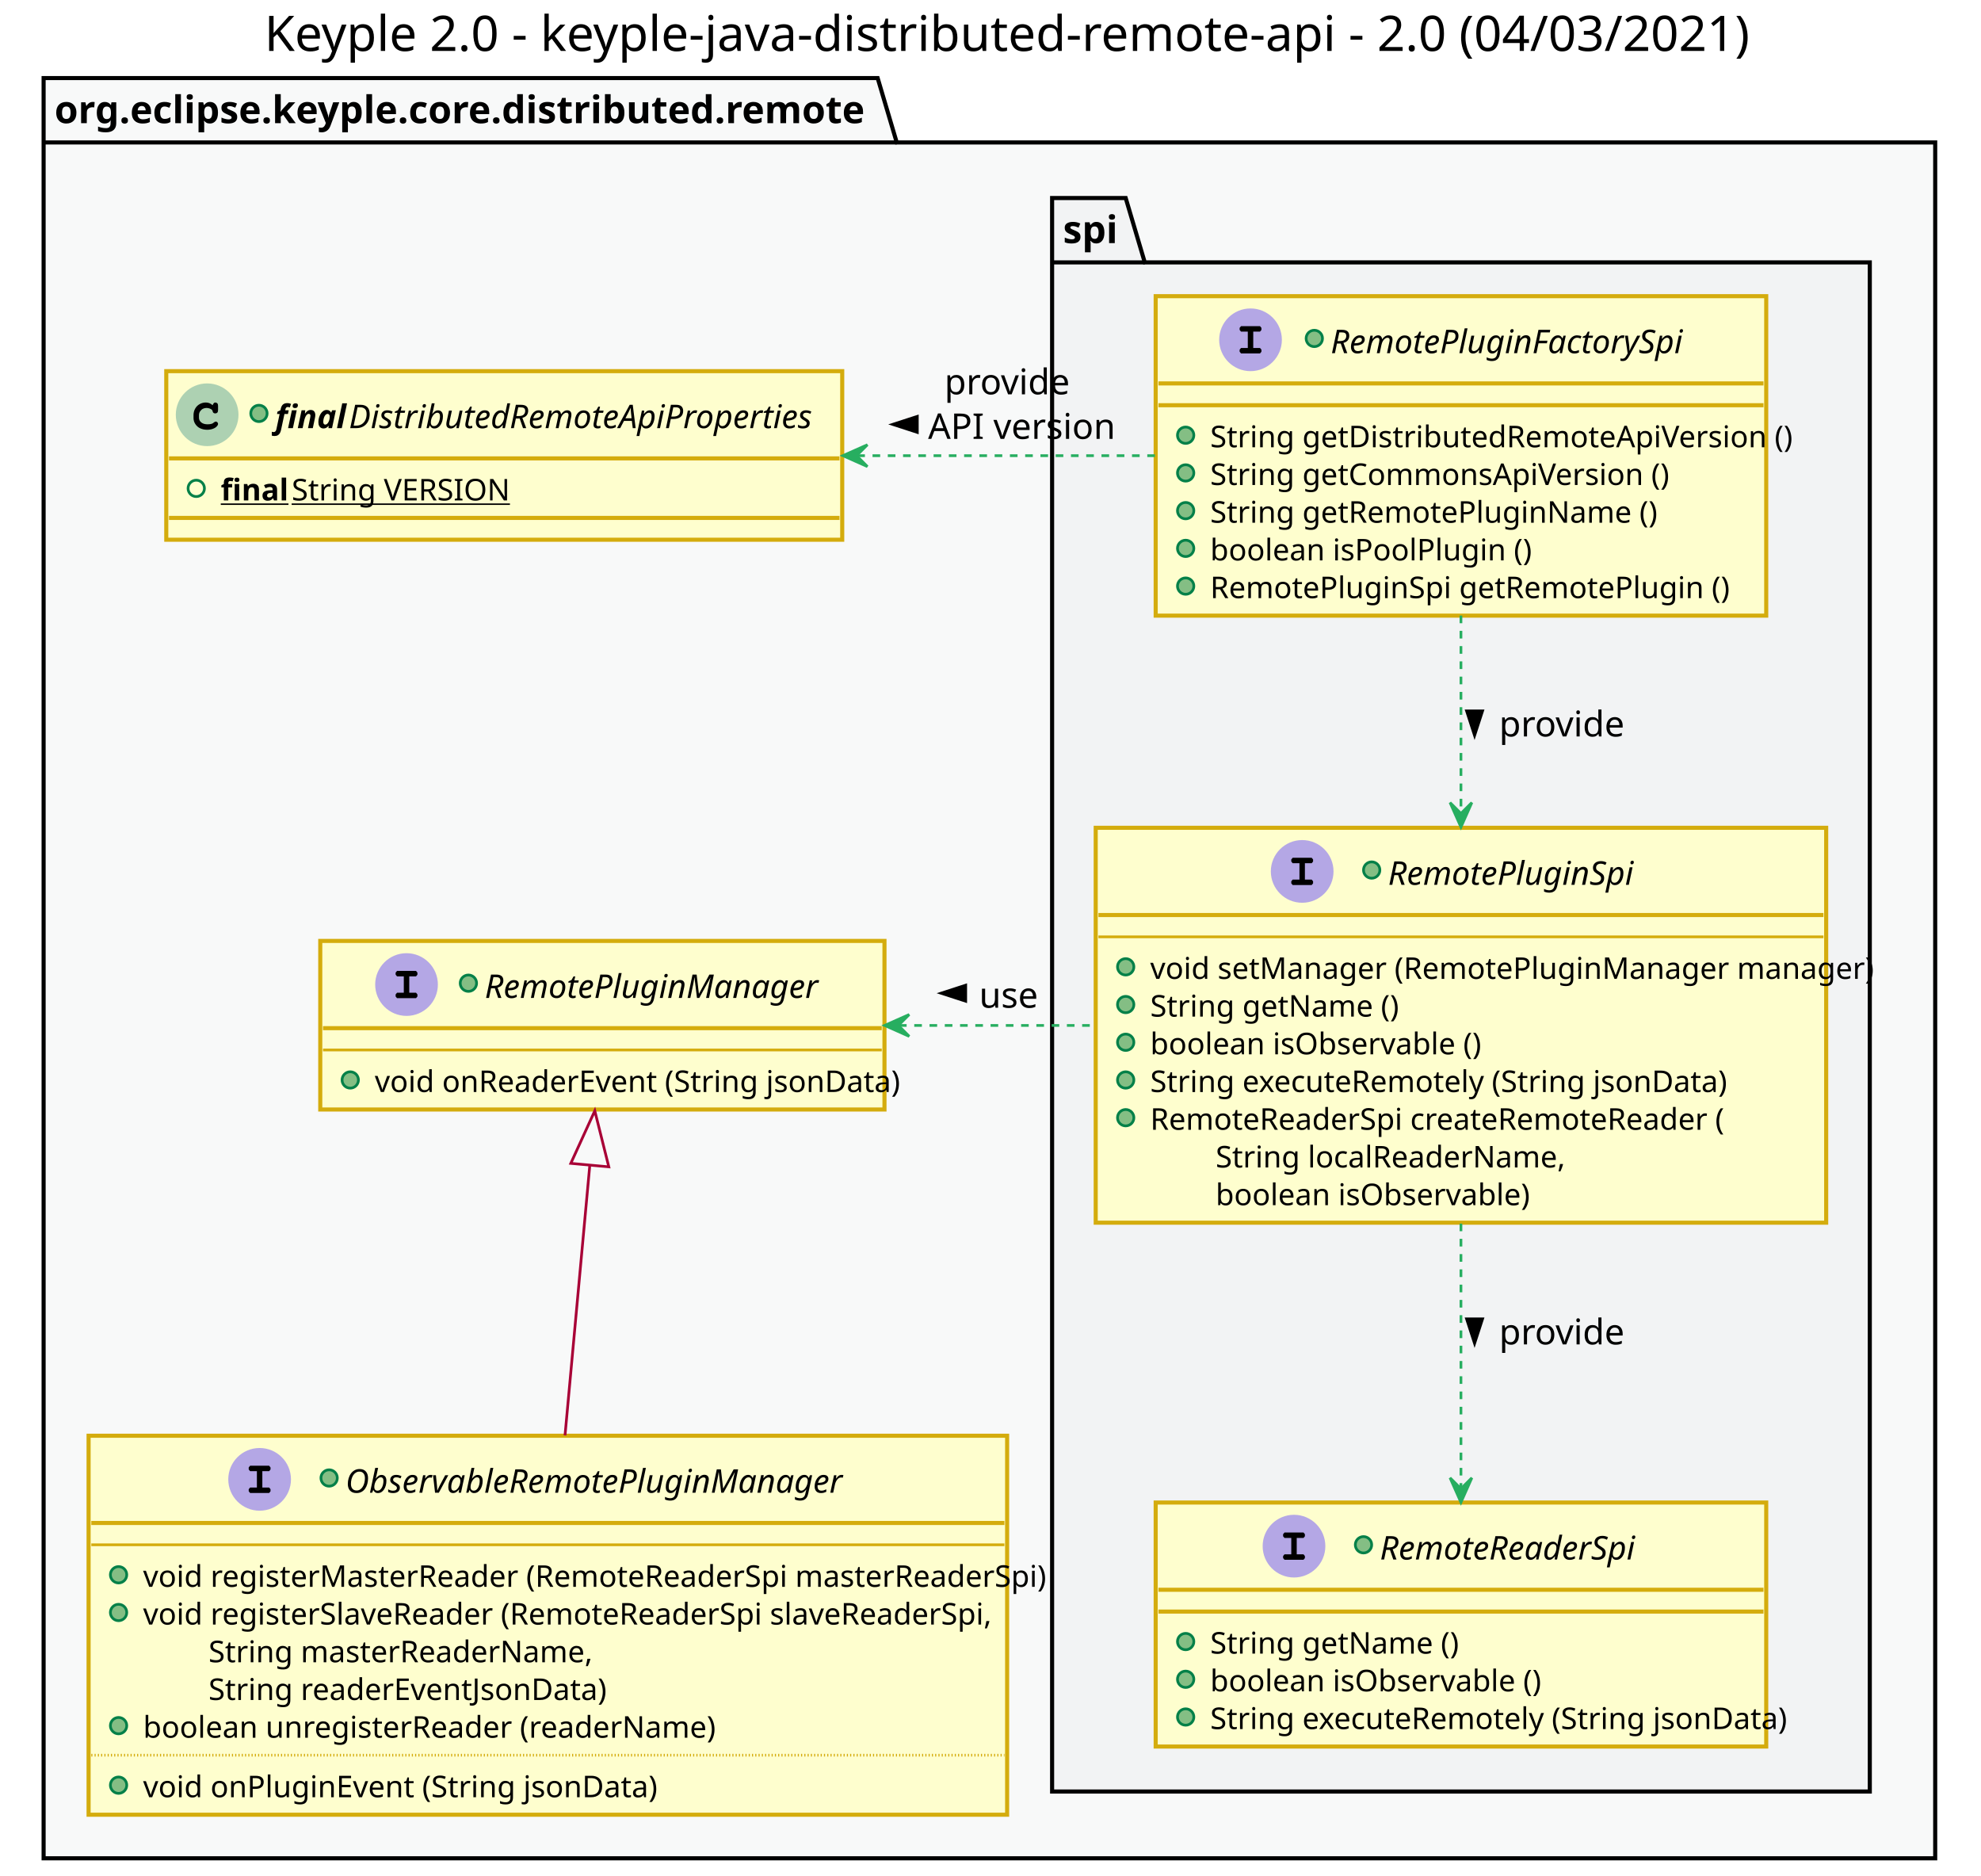
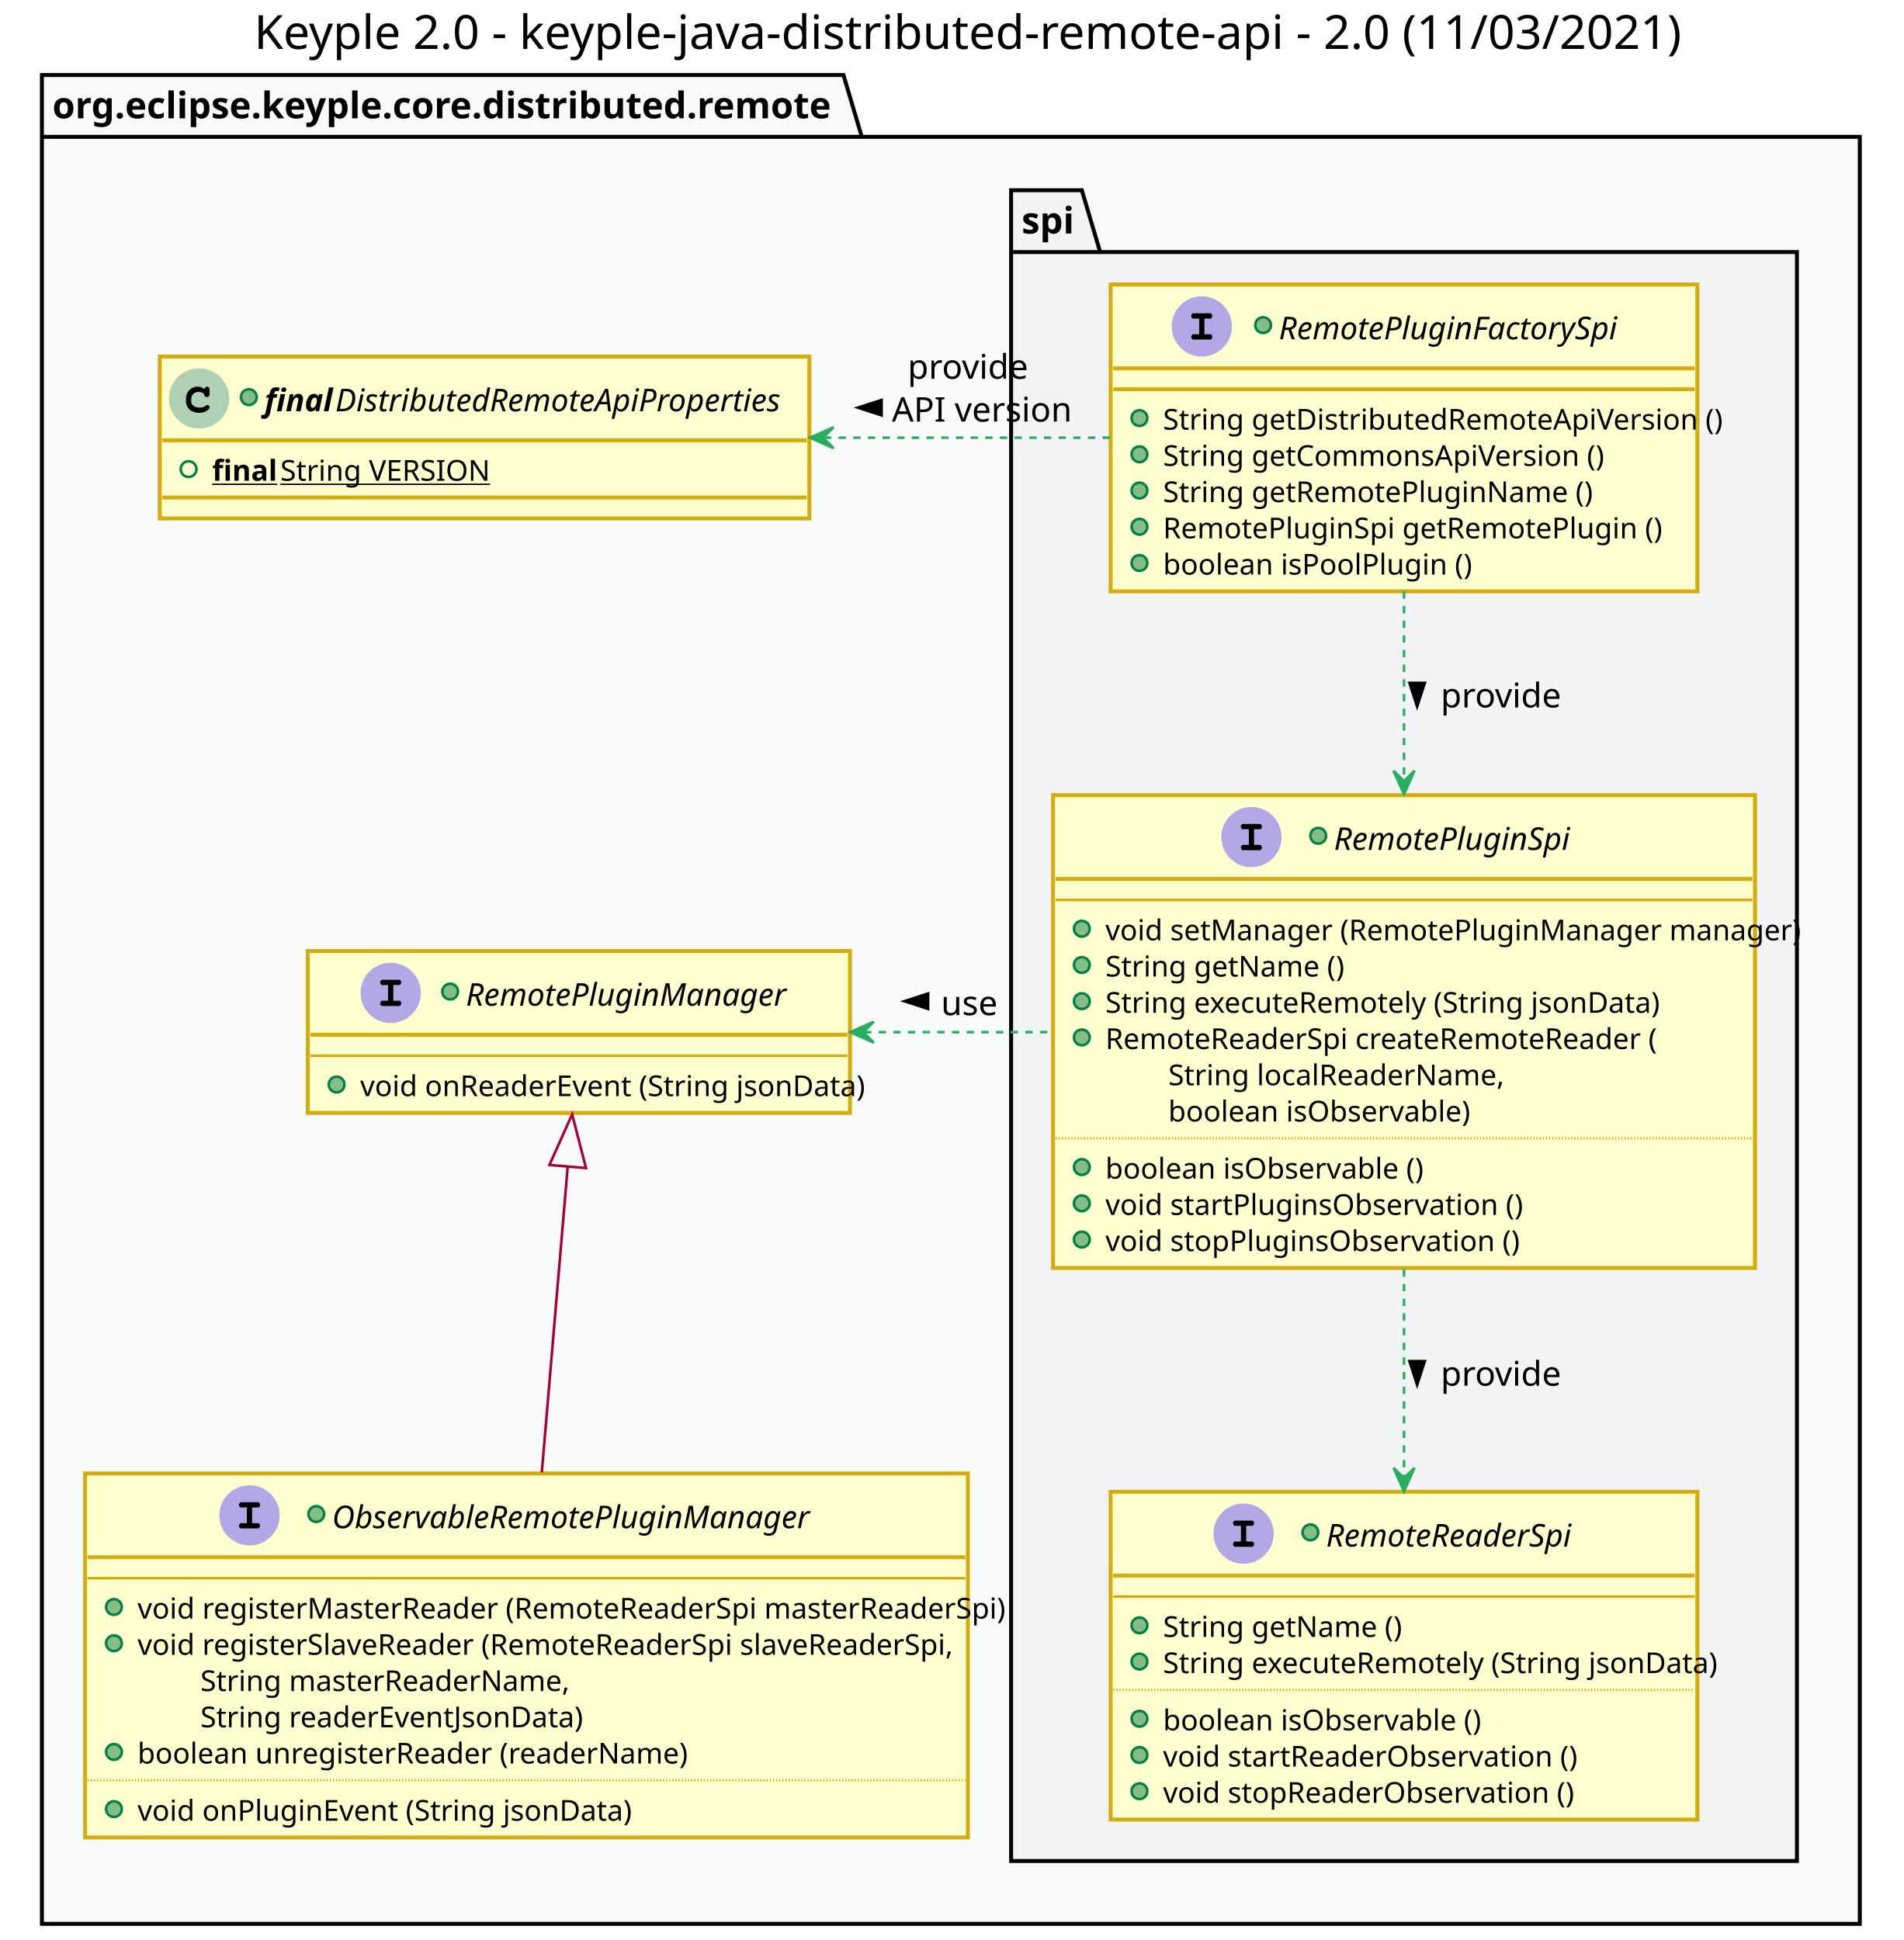
- <svg xmlns="http://www.w3.org/2000/svg" contentScriptType="application/ecmascript" contentStyleType="text/css" height="1720px" preserveAspectRatio="none" style="width:1817px;height:1720px;" version="1.1" viewBox="0 0 1817 1720" width="1817.5px" zoomAndPan="magnify">
+ <svg xmlns="http://www.w3.org/2000/svg" contentScriptType="application/ecmascript" contentStyleType="text/css" height="1852.5px" preserveAspectRatio="none" style="width:1817px;height:1852px;" version="1.1" viewBox="0 0 1817 1852" width="1817.5px" zoomAndPan="magnify">
  <defs />
  <g>
-     <text fill="#000000" font-family="sans-serif" font-size="45" lengthAdjust="spacing" textLength="1300" x="242.5" y="46.714">Keyple 2.0 - keyple-java-distributed-remote-api - 2.0 (04/03/2021)</text>
-     <polygon fill="#F8F9F9" points="40,71.602,805,71.602,822.5,130.625,1775,130.625,1775,1704.102,40,1704.102,40,71.602" style="stroke:#000000;stroke-width:3.75;" />
+     <text fill="#000000" font-family="sans-serif" font-size="45" lengthAdjust="spacing" textLength="1300" x="242.5" y="46.714">Keyple 2.0 - keyple-java-distributed-remote-api - 2.0 (11/03/2021)</text>
+     <polygon fill="#F8F9F9" points="40,71.602,805,71.602,822.5,130.625,1775,130.625,1775,1836.602,40,1836.602,40,71.602" style="stroke:#000000;stroke-width:3.75;" />
    <line style="stroke:#000000;stroke-width:3.75;" x1="40" x2="822.5" y1="130.625" y2="130.625" />
    <text fill="#000000" font-family="sans-serif" font-size="35" font-weight="bold" lengthAdjust="spacing" textLength="750" x="50" y="112.935">org.eclipse.keyple.core.distributed.remote</text>
-     <polygon fill="#F2F3F4" points="965,181.602,1032.5,181.602,1050,240.625,1715,240.625,1715,1642.852,965,1642.852,965,181.602" style="stroke:#000000;stroke-width:3.75;" />
+     <polygon fill="#F2F3F4" points="965,181.602,1032.5,181.602,1050,240.625,1715,240.625,1715,1776.602,965,1776.602,965,181.602" style="stroke:#000000;stroke-width:3.75;" />
    <line style="stroke:#000000;stroke-width:3.75;" x1="965" x2="1050" y1="240.625" y2="240.625" />
    <text fill="#000000" font-family="sans-serif" font-size="35" font-weight="bold" lengthAdjust="spacing" textLength="52.5" x="975" y="222.935">spi</text>
    <rect codeLine="48" fill="#FEFECE" height="154.59" id="ApiProperties" style="stroke:#D4AC0D;stroke-width:3.75;" width="620" x="152.5" y="340.352" />
    <ellipse cx="190" cy="380.352" fill="#ADD1B2" rx="27.5" ry="27.5" style="stroke:#ADD1B2;stroke-width:2.5;" />
    <path d="M195,371.602 Q195.508,370.352 196.094,369.727 Q196.68,369.102 197.344,369.102 Q198.516,369.102 199.258,369.805 Q200,370.508 200,372.148 L200,376.055 Q200,377.695 199.297,378.398 Q198.594,379.102 197.5,379.102 Q196.523,379.102 195.898,378.672 Q195.273,378.242 195,377.109 Q194.883,376.328 194.453,375.898 Q193.672,375.078 192.266,374.609 Q190.859,374.102 189.453,374.102 Q187.695,374.102 186.211,374.805 Q184.766,375.508 183.633,377.07 Q182.5,378.633 182.5,380.781 L182.5,383.086 Q182.5,385.664 184.609,387.383 Q186.719,389.102 190.469,389.102 Q192.695,389.102 194.258,388.594 Q195.156,388.32 196.172,387.422 Q196.836,386.914 197.188,386.758 Q197.539,386.602 197.969,386.602 Q198.789,386.602 199.375,387.266 Q200,387.891 200,388.789 Q200,389.648 199.141,390.664 Q197.891,392.148 195.898,392.969 Q193.281,394.102 190.078,394.102 Q186.328,394.102 183.32,392.617 Q180.898,391.445 179.18,388.906 Q177.5,386.367 177.5,383.359 L177.5,380.625 Q177.5,377.5 178.984,374.766 Q180.508,372.031 183.125,370.586 Q185.781,369.102 188.75,369.102 Q190.547,369.102 192.109,369.727 Q193.672,370.352 195,371.602 Z " fill="#000000" />
    <ellipse cx="237.5" cy="379.102" fill="#84BE84" rx="7.5" ry="7.5" style="stroke:#038048;stroke-width:2.5;" />
    <text fill="#000000" font-family="sans-serif" font-size="30" font-style="italic" font-weight="bold" lengthAdjust="spacing" textLength="60" x="252.5" y="392.627">final</text>
    <text fill="#000000" font-family="sans-serif" font-size="30" font-style="italic" lengthAdjust="spacing" textLength="445" x="320" y="392.627">DistributedRemoteApiProperties</text>
    <line style="stroke:#D4AC0D;stroke-width:3.75;" x1="155" x2="770" y1="420.352" y2="420.352" />
    <ellipse cx="180" cy="447.852" fill="none" rx="7.5" ry="7.5" style="stroke:#038048;stroke-width:2.5;" />
    <text fill="#000000" font-family="sans-serif" font-size="27.5" font-weight="bold" lengthAdjust="spacing" text-decoration="underline" textLength="57.5" x="202.5" y="458.899">final</text>
    <text fill="#000000" font-family="sans-serif" font-size="27.5" lengthAdjust="spacing" text-decoration="underline" textLength="190" x="267.5" y="458.899">String VERSION</text>
    <line style="stroke:#D4AC0D;stroke-width:3.75;" x1="155" x2="770" y1="474.941" y2="474.941" />
-     <rect codeLine="51" fill="#FEFECE" height="154.59" id="RemotePluginManager" style="stroke:#D4AC0D;stroke-width:3.75;" width="517.5" x="293.75" y="862.852" />
-     <ellipse cx="372.875" cy="902.852" fill="#B4A7E5" rx="27.5" ry="27.5" style="stroke:#B4A7E5;stroke-width:2.5;" />
-     <path d="M375.375,895.352 L375.375,910.352 L380.375,910.352 L381.586,910.352 L382.875,911.914 L382.875,912.852 L382.875,913.789 L381.586,915.352 L380.375,915.352 L365.375,915.352 L364.164,915.352 L362.875,913.789 L362.875,912.852 L362.875,911.914 L364.164,910.352 L365.375,910.352 L370.375,910.352 L370.375,895.352 L365.375,895.352 L364.164,895.352 L362.875,893.789 L362.875,892.852 L362.875,891.914 L364.164,890.352 L365.375,890.352 L380.375,890.352 L381.586,890.352 L382.875,891.914 L382.875,892.852 L382.875,893.789 L381.586,895.352 L380.375,895.352 L375.375,895.352 Z " fill="#000000" />
-     <ellipse cx="429.625" cy="901.602" fill="#84BE84" rx="7.5" ry="7.5" style="stroke:#038048;stroke-width:2.5;" />
-     <text fill="#000000" font-family="sans-serif" font-size="30" font-style="italic" lengthAdjust="spacing" textLength="317.5" x="444.625" y="915.127">RemotePluginManager</text>
-     <line style="stroke:#D4AC0D;stroke-width:3.75;" x1="296.25" x2="808.75" y1="942.852" y2="942.852" />
-     <line style="stroke:#D4AC0D;stroke-width:2.5;" x1="296.25" x2="808.75" y1="962.852" y2="962.852" />
-     <ellipse cx="321.25" cy="990.352" fill="#84BE84" rx="7.5" ry="7.5" style="stroke:#038048;stroke-width:2.5;" />
-     <text fill="#000000" font-family="sans-serif" font-size="27.5" lengthAdjust="spacing" textLength="452.5" x="343.75" y="1001.399">void onReaderEvent (String jsonData)</text>
-     <rect codeLine="55" fill="#FEFECE" height="347.539" id="ObservableRemotePluginManager" style="stroke:#D4AC0D;stroke-width:3.75;" width="842.5" x="81.25" y="1316.602" />
-     <ellipse cx="238.125" cy="1356.602" fill="#B4A7E5" rx="27.5" ry="27.5" style="stroke:#B4A7E5;stroke-width:2.5;" />
-     <path d="M240.625,1349.102 L240.625,1364.102 L245.625,1364.102 L246.836,1364.102 L248.125,1365.664 L248.125,1366.602 L248.125,1367.539 L246.836,1369.102 L245.625,1369.102 L230.625,1369.102 L229.414,1369.102 L228.125,1367.539 L228.125,1366.602 L228.125,1365.664 L229.414,1364.102 L230.625,1364.102 L235.625,1364.102 L235.625,1349.102 L230.625,1349.102 L229.414,1349.102 L228.125,1347.539 L228.125,1346.602 L228.125,1345.664 L229.414,1344.102 L230.625,1344.102 L245.625,1344.102 L246.836,1344.102 L248.125,1345.664 L248.125,1346.602 L248.125,1347.539 L246.836,1349.102 L245.625,1349.102 L240.625,1349.102 Z " fill="#000000" />
-     <ellipse cx="301.875" cy="1355.352" fill="#84BE84" rx="7.5" ry="7.5" style="stroke:#038048;stroke-width:2.5;" />
-     <text fill="#000000" font-family="sans-serif" font-size="30" font-style="italic" lengthAdjust="spacing" textLength="480" x="316.875" y="1368.877">ObservableRemotePluginManager</text>
-     <line style="stroke:#D4AC0D;stroke-width:3.75;" x1="83.75" x2="921.25" y1="1396.602" y2="1396.602" />
-     <line style="stroke:#D4AC0D;stroke-width:2.5;" x1="83.75" x2="921.25" y1="1416.602" y2="1416.602" />
-     <ellipse cx="108.75" cy="1444.102" fill="#84BE84" rx="7.5" ry="7.5" style="stroke:#038048;stroke-width:2.5;" />
-     <text fill="#000000" font-family="sans-serif" font-size="27.5" lengthAdjust="spacing" textLength="777.5" x="131.25" y="1455.149">void registerMasterReader (RemoteReaderSpi masterReaderSpi)</text>
-     <ellipse cx="108.75" cy="1478.691" fill="#84BE84" rx="7.5" ry="7.5" style="stroke:#038048;stroke-width:2.5;" />
-     <text fill="#000000" font-family="sans-serif" font-size="27.5" lengthAdjust="spacing" textLength="742.5" x="131.25" y="1489.739">void registerSlaveReader (RemoteReaderSpi slaveReaderSpi,</text>
-     <text fill="#000000" font-family="sans-serif" font-size="27.5" lengthAdjust="spacing" textLength="322.5" x="191.25" y="1524.329">String masterReaderName,</text>
-     <text fill="#000000" font-family="sans-serif" font-size="27.5" lengthAdjust="spacing" textLength="347.5" x="191.25" y="1558.918">String readerEventJsonData)</text>
-     <ellipse cx="108.75" cy="1582.461" fill="#84BE84" rx="7.5" ry="7.5" style="stroke:#038048;stroke-width:2.5;" />
-     <text fill="#000000" font-family="sans-serif" font-size="27.5" lengthAdjust="spacing" textLength="487.5" x="131.25" y="1593.508">boolean unregisterReader (readerName)</text>
-     <line style="stroke:#D4AC0D;stroke-width:2.5;stroke-dasharray:1.0,2.0;" x1="83.75" x2="921.25" y1="1609.551" y2="1609.551" />
-     <ellipse cx="108.75" cy="1637.051" fill="#84BE84" rx="7.5" ry="7.5" style="stroke:#038048;stroke-width:2.5;" />
-     <text fill="#000000" font-family="sans-serif" font-size="27.5" lengthAdjust="spacing" textLength="435" x="131.25" y="1648.098">void onPluginEvent (String jsonData)</text>
-     <rect codeLine="66" fill="#FEFECE" height="223.769" id="RemoteReaderSpi" style="stroke:#D4AC0D;stroke-width:3.75;" width="560" x="1060" y="1377.852" />
-     <ellipse cx="1186.875" cy="1417.852" fill="#B4A7E5" rx="27.5" ry="27.5" style="stroke:#B4A7E5;stroke-width:2.5;" />
-     <path d="M1189.375,1410.352 L1189.375,1425.352 L1194.375,1425.352 L1195.586,1425.352 L1196.875,1426.914 L1196.875,1427.852 L1196.875,1428.789 L1195.586,1430.352 L1194.375,1430.352 L1179.375,1430.352 L1178.164,1430.352 L1176.875,1428.789 L1176.875,1427.852 L1176.875,1426.914 L1178.164,1425.352 L1179.375,1425.352 L1184.375,1425.352 L1184.375,1410.352 L1179.375,1410.352 L1178.164,1410.352 L1176.875,1408.789 L1176.875,1407.852 L1176.875,1406.914 L1178.164,1405.352 L1179.375,1405.352 L1194.375,1405.352 L1195.586,1405.352 L1196.875,1406.914 L1196.875,1407.852 L1196.875,1408.789 L1195.586,1410.352 L1194.375,1410.352 L1189.375,1410.352 Z " fill="#000000" />
-     <ellipse cx="1250.625" cy="1416.602" fill="#84BE84" rx="7.5" ry="7.5" style="stroke:#038048;stroke-width:2.5;" />
-     <text fill="#000000" font-family="sans-serif" font-size="30" font-style="italic" lengthAdjust="spacing" textLength="257.5" x="1265.625" y="1430.127">RemoteReaderSpi</text>
-     <line style="stroke:#D4AC0D;stroke-width:3.75;" x1="1062.5" x2="1617.5" y1="1457.852" y2="1457.852" />
-     <line style="stroke:#D4AC0D;stroke-width:3.75;" x1="1062.5" x2="1617.5" y1="1477.852" y2="1477.852" />
-     <ellipse cx="1087.5" cy="1505.352" fill="#84BE84" rx="7.5" ry="7.5" style="stroke:#038048;stroke-width:2.5;" />
-     <text fill="#000000" font-family="sans-serif" font-size="27.5" lengthAdjust="spacing" textLength="210" x="1110" y="1516.399">String getName ()</text>
-     <ellipse cx="1087.5" cy="1539.941" fill="#84BE84" rx="7.5" ry="7.5" style="stroke:#038048;stroke-width:2.5;" />
-     <text fill="#000000" font-family="sans-serif" font-size="27.5" lengthAdjust="spacing" textLength="290" x="1110" y="1550.989">boolean isObservable ()</text>
-     <ellipse cx="1087.5" cy="1574.531" fill="#84BE84" rx="7.5" ry="7.5" style="stroke:#038048;stroke-width:2.5;" />
-     <text fill="#000000" font-family="sans-serif" font-size="27.5" lengthAdjust="spacing" textLength="495" x="1110" y="1585.579">String executeRemotely (String jsonData)</text>
-     <rect codeLine="71" fill="#FEFECE" height="362.129" id="RemotePluginSpi" style="stroke:#D4AC0D;stroke-width:3.75;" width="670" x="1005" y="759.102" />
-     <ellipse cx="1194.375" cy="799.102" fill="#B4A7E5" rx="27.5" ry="27.5" style="stroke:#B4A7E5;stroke-width:2.5;" />
-     <path d="M1196.875,791.602 L1196.875,806.602 L1201.875,806.602 L1203.086,806.602 L1204.375,808.164 L1204.375,809.102 L1204.375,810.039 L1203.086,811.602 L1201.875,811.602 L1186.875,811.602 L1185.664,811.602 L1184.375,810.039 L1184.375,809.102 L1184.375,808.164 L1185.664,806.602 L1186.875,806.602 L1191.875,806.602 L1191.875,791.602 L1186.875,791.602 L1185.664,791.602 L1184.375,790.039 L1184.375,789.102 L1184.375,788.164 L1185.664,786.602 L1186.875,786.602 L1201.875,786.602 L1203.086,786.602 L1204.375,788.164 L1204.375,789.102 L1204.375,790.039 L1203.086,791.602 L1201.875,791.602 L1196.875,791.602 Z " fill="#000000" />
-     <ellipse cx="1258.125" cy="797.852" fill="#84BE84" rx="7.5" ry="7.5" style="stroke:#038048;stroke-width:2.5;" />
-     <text fill="#000000" font-family="sans-serif" font-size="30" font-style="italic" lengthAdjust="spacing" textLength="242.5" x="1273.125" y="811.377">RemotePluginSpi</text>
-     <line style="stroke:#D4AC0D;stroke-width:3.75;" x1="1007.5" x2="1672.5" y1="839.102" y2="839.102" />
-     <line style="stroke:#D4AC0D;stroke-width:2.5;" x1="1007.5" x2="1672.5" y1="859.102" y2="859.102" />
-     <ellipse cx="1032.5" cy="886.602" fill="#84BE84" rx="7.5" ry="7.5" style="stroke:#038048;stroke-width:2.5;" />
-     <text fill="#000000" font-family="sans-serif" font-size="27.5" lengthAdjust="spacing" textLength="605" x="1055" y="897.649">void setManager (RemotePluginManager manager)</text>
-     <ellipse cx="1032.5" cy="921.191" fill="#84BE84" rx="7.5" ry="7.5" style="stroke:#038048;stroke-width:2.5;" />
-     <text fill="#000000" font-family="sans-serif" font-size="27.5" lengthAdjust="spacing" textLength="210" x="1055" y="932.239">String getName ()</text>
-     <ellipse cx="1032.5" cy="955.781" fill="#84BE84" rx="7.5" ry="7.5" style="stroke:#038048;stroke-width:2.5;" />
-     <text fill="#000000" font-family="sans-serif" font-size="27.5" lengthAdjust="spacing" textLength="290" x="1055" y="966.829">boolean isObservable ()</text>
-     <ellipse cx="1032.5" cy="990.371" fill="#84BE84" rx="7.5" ry="7.5" style="stroke:#038048;stroke-width:2.5;" />
-     <text fill="#000000" font-family="sans-serif" font-size="27.5" lengthAdjust="spacing" textLength="495" x="1055" y="1001.418">String executeRemotely (String jsonData)</text>
-     <ellipse cx="1032.5" cy="1024.961" fill="#84BE84" rx="7.5" ry="7.5" style="stroke:#038048;stroke-width:2.5;" />
-     <text fill="#000000" font-family="sans-serif" font-size="27.5" lengthAdjust="spacing" textLength="495" x="1055" y="1036.008">RemoteReaderSpi createRemoteReader (</text>
-     <text fill="#000000" font-family="sans-serif" font-size="27.5" lengthAdjust="spacing" textLength="295" x="1115" y="1070.598">String localReaderName,</text>
-     <text fill="#000000" font-family="sans-serif" font-size="27.5" lengthAdjust="spacing" textLength="272.5" x="1115" y="1105.188">boolean isObservable)</text>
-     <rect codeLine="81" fill="#FEFECE" height="292.949" id="RemotePluginFactorySpi" style="stroke:#D4AC0D;stroke-width:3.75;" width="560" x="1060" y="271.602" />
+     <rect codeLine="51" fill="#FEFECE" height="154.59" id="RemotePluginManager" style="stroke:#D4AC0D;stroke-width:3.75;" width="517.5" x="293.75" y="907.852" />
+     <ellipse cx="372.875" cy="947.852" fill="#B4A7E5" rx="27.5" ry="27.5" style="stroke:#B4A7E5;stroke-width:2.5;" />
+     <path d="M375.375,940.352 L375.375,955.352 L380.375,955.352 L381.586,955.352 L382.875,956.914 L382.875,957.852 L382.875,958.789 L381.586,960.352 L380.375,960.352 L365.375,960.352 L364.164,960.352 L362.875,958.789 L362.875,957.852 L362.875,956.914 L364.164,955.352 L365.375,955.352 L370.375,955.352 L370.375,940.352 L365.375,940.352 L364.164,940.352 L362.875,938.789 L362.875,937.852 L362.875,936.914 L364.164,935.352 L365.375,935.352 L380.375,935.352 L381.586,935.352 L382.875,936.914 L382.875,937.852 L382.875,938.789 L381.586,940.352 L380.375,940.352 L375.375,940.352 Z " fill="#000000" />
+     <ellipse cx="429.625" cy="946.602" fill="#84BE84" rx="7.5" ry="7.5" style="stroke:#038048;stroke-width:2.5;" />
+     <text fill="#000000" font-family="sans-serif" font-size="30" font-style="italic" lengthAdjust="spacing" textLength="317.5" x="444.625" y="960.127">RemotePluginManager</text>
+     <line style="stroke:#D4AC0D;stroke-width:3.75;" x1="296.25" x2="808.75" y1="987.852" y2="987.852" />
+     <line style="stroke:#D4AC0D;stroke-width:2.5;" x1="296.25" x2="808.75" y1="1007.852" y2="1007.852" />
+     <ellipse cx="321.25" cy="1035.352" fill="#84BE84" rx="7.5" ry="7.5" style="stroke:#038048;stroke-width:2.5;" />
+     <text fill="#000000" font-family="sans-serif" font-size="27.5" lengthAdjust="spacing" textLength="452.5" x="343.75" y="1046.399">void onReaderEvent (String jsonData)</text>
+     <rect codeLine="55" fill="#FEFECE" height="347.539" id="ObservableRemotePluginManager" style="stroke:#D4AC0D;stroke-width:3.75;" width="842.5" x="81.25" y="1406.602" />
+     <ellipse cx="238.125" cy="1446.602" fill="#B4A7E5" rx="27.5" ry="27.5" style="stroke:#B4A7E5;stroke-width:2.5;" />
+     <path d="M240.625,1439.102 L240.625,1454.102 L245.625,1454.102 L246.836,1454.102 L248.125,1455.664 L248.125,1456.602 L248.125,1457.539 L246.836,1459.102 L245.625,1459.102 L230.625,1459.102 L229.414,1459.102 L228.125,1457.539 L228.125,1456.602 L228.125,1455.664 L229.414,1454.102 L230.625,1454.102 L235.625,1454.102 L235.625,1439.102 L230.625,1439.102 L229.414,1439.102 L228.125,1437.539 L228.125,1436.602 L228.125,1435.664 L229.414,1434.102 L230.625,1434.102 L245.625,1434.102 L246.836,1434.102 L248.125,1435.664 L248.125,1436.602 L248.125,1437.539 L246.836,1439.102 L245.625,1439.102 L240.625,1439.102 Z " fill="#000000" />
+     <ellipse cx="301.875" cy="1445.352" fill="#84BE84" rx="7.5" ry="7.5" style="stroke:#038048;stroke-width:2.5;" />
+     <text fill="#000000" font-family="sans-serif" font-size="30" font-style="italic" lengthAdjust="spacing" textLength="480" x="316.875" y="1458.877">ObservableRemotePluginManager</text>
+     <line style="stroke:#D4AC0D;stroke-width:3.75;" x1="83.75" x2="921.25" y1="1486.602" y2="1486.602" />
+     <line style="stroke:#D4AC0D;stroke-width:2.5;" x1="83.75" x2="921.25" y1="1506.602" y2="1506.602" />
+     <ellipse cx="108.75" cy="1534.102" fill="#84BE84" rx="7.5" ry="7.5" style="stroke:#038048;stroke-width:2.5;" />
+     <text fill="#000000" font-family="sans-serif" font-size="27.5" lengthAdjust="spacing" textLength="777.5" x="131.25" y="1545.149">void registerMasterReader (RemoteReaderSpi masterReaderSpi)</text>
+     <ellipse cx="108.75" cy="1568.691" fill="#84BE84" rx="7.5" ry="7.5" style="stroke:#038048;stroke-width:2.5;" />
+     <text fill="#000000" font-family="sans-serif" font-size="27.5" lengthAdjust="spacing" textLength="742.5" x="131.25" y="1579.739">void registerSlaveReader (RemoteReaderSpi slaveReaderSpi,</text>
+     <text fill="#000000" font-family="sans-serif" font-size="27.5" lengthAdjust="spacing" textLength="322.5" x="191.25" y="1614.329">String masterReaderName,</text>
+     <text fill="#000000" font-family="sans-serif" font-size="27.5" lengthAdjust="spacing" textLength="347.5" x="191.25" y="1648.918">String readerEventJsonData)</text>
+     <ellipse cx="108.75" cy="1672.461" fill="#84BE84" rx="7.5" ry="7.5" style="stroke:#038048;stroke-width:2.5;" />
+     <text fill="#000000" font-family="sans-serif" font-size="27.5" lengthAdjust="spacing" textLength="487.5" x="131.25" y="1683.508">boolean unregisterReader (readerName)</text>
+     <line style="stroke:#D4AC0D;stroke-width:2.5;stroke-dasharray:1.0,2.0;" x1="83.75" x2="921.25" y1="1699.551" y2="1699.551" />
+     <ellipse cx="108.75" cy="1727.051" fill="#84BE84" rx="7.5" ry="7.5" style="stroke:#038048;stroke-width:2.5;" />
+     <text fill="#000000" font-family="sans-serif" font-size="27.5" lengthAdjust="spacing" textLength="435" x="131.25" y="1738.098">void onPluginEvent (String jsonData)</text>
+     <rect codeLine="66" fill="#FEFECE" height="292.949" id="RemotePluginFactorySpi" style="stroke:#D4AC0D;stroke-width:3.75;" width="560" x="1060" y="271.602" />
    <ellipse cx="1147" cy="311.602" fill="#B4A7E5" rx="27.5" ry="27.5" style="stroke:#B4A7E5;stroke-width:2.5;" />
    <path d="M1149.5,304.102 L1149.5,319.102 L1154.5,319.102 L1155.711,319.102 L1157,320.664 L1157,321.602 L1157,322.539 L1155.711,324.102 L1154.5,324.102 L1139.5,324.102 L1138.289,324.102 L1137,322.539 L1137,321.602 L1137,320.664 L1138.289,319.102 L1139.5,319.102 L1144.5,319.102 L1144.5,304.102 L1139.5,304.102 L1138.289,304.102 L1137,302.539 L1137,301.602 L1137,300.664 L1138.289,299.102 L1139.5,299.102 L1154.5,299.102 L1155.711,299.102 L1157,300.664 L1157,301.602 L1157,302.539 L1155.711,304.102 L1154.5,304.102 L1149.5,304.102 Z " fill="#000000" />
    <ellipse cx="1205.5" cy="310.352" fill="#84BE84" rx="7.5" ry="7.5" style="stroke:#038048;stroke-width:2.5;" />
    <text fill="#000000" font-family="sans-serif" font-size="30" font-style="italic" lengthAdjust="spacing" textLength="342.5" x="1220.5" y="323.877">RemotePluginFactorySpi</text>
    <line style="stroke:#D4AC0D;stroke-width:3.75;" x1="1062.5" x2="1617.5" y1="351.602" y2="351.602" />
    <line style="stroke:#D4AC0D;stroke-width:3.75;" x1="1062.5" x2="1617.5" y1="371.602" y2="371.602" />
    <ellipse cx="1087.5" cy="399.102" fill="#84BE84" rx="7.5" ry="7.5" style="stroke:#038048;stroke-width:2.5;" />
    <text fill="#000000" font-family="sans-serif" font-size="27.5" lengthAdjust="spacing" textLength="495" x="1110" y="410.149">String getDistributedRemoteApiVersion ()</text>
    <ellipse cx="1087.5" cy="433.691" fill="#84BE84" rx="7.5" ry="7.5" style="stroke:#038048;stroke-width:2.5;" />
    <text fill="#000000" font-family="sans-serif" font-size="27.5" lengthAdjust="spacing" textLength="395" x="1110" y="444.739">String getCommonsApiVersion ()</text>
    <ellipse cx="1087.5" cy="468.281" fill="#84BE84" rx="7.5" ry="7.5" style="stroke:#038048;stroke-width:2.5;" />
    <text fill="#000000" font-family="sans-serif" font-size="27.5" lengthAdjust="spacing" textLength="370" x="1110" y="479.329">String getRemotePluginName ()</text>
    <ellipse cx="1087.5" cy="502.871" fill="#84BE84" rx="7.5" ry="7.5" style="stroke:#038048;stroke-width:2.5;" />
-     <text fill="#000000" font-family="sans-serif" font-size="27.5" lengthAdjust="spacing" textLength="270" x="1110" y="513.918">boolean isPoolPlugin ()</text>
+     <text fill="#000000" font-family="sans-serif" font-size="27.5" lengthAdjust="spacing" textLength="430" x="1110" y="513.918">RemotePluginSpi getRemotePlugin ()</text>
    <ellipse cx="1087.5" cy="537.461" fill="#84BE84" rx="7.5" ry="7.5" style="stroke:#038048;stroke-width:2.5;" />
-     <text fill="#000000" font-family="sans-serif" font-size="27.5" lengthAdjust="spacing" textLength="430" x="1110" y="548.508">RemotePluginSpi getRemotePlugin ()</text>
-     <path d="M540.908,1069.204 C534.168,1142.664 525.582,1236.249 518.24,1316.299 " fill="none" id="RemotePluginManager-backto-ObservableRemotePluginManager" style="stroke:#A80036;stroke-width:2.5;" />
-     <polygon fill="none" points="523.553,1066.824,545.548,1018.632,558.408,1070.022,523.553,1066.824" style="stroke:#A80036;stroke-width:2.5;" />
-     <path codeLine="93" d="M786.3,417.852 C876.07,417.852 972.745,417.852 1059.797,417.852 " fill="none" id="ApiProperties-backto-RemotePluginFactorySpi" style="stroke:#27AE60;stroke-width:2.5;stroke-dasharray:7.0,7.0;" />
+     <text fill="#000000" font-family="sans-serif" font-size="27.5" lengthAdjust="spacing" textLength="270" x="1110" y="548.508">boolean isPoolPlugin ()</text>
+     <rect codeLine="73" fill="#FEFECE" height="451.309" id="RemotePluginSpi" style="stroke:#D4AC0D;stroke-width:3.75;" width="670" x="1005" y="759.102" />
+     <ellipse cx="1194.375" cy="799.102" fill="#B4A7E5" rx="27.5" ry="27.5" style="stroke:#B4A7E5;stroke-width:2.5;" />
+     <path d="M1196.875,791.602 L1196.875,806.602 L1201.875,806.602 L1203.086,806.602 L1204.375,808.164 L1204.375,809.102 L1204.375,810.039 L1203.086,811.602 L1201.875,811.602 L1186.875,811.602 L1185.664,811.602 L1184.375,810.039 L1184.375,809.102 L1184.375,808.164 L1185.664,806.602 L1186.875,806.602 L1191.875,806.602 L1191.875,791.602 L1186.875,791.602 L1185.664,791.602 L1184.375,790.039 L1184.375,789.102 L1184.375,788.164 L1185.664,786.602 L1186.875,786.602 L1201.875,786.602 L1203.086,786.602 L1204.375,788.164 L1204.375,789.102 L1204.375,790.039 L1203.086,791.602 L1201.875,791.602 L1196.875,791.602 Z " fill="#000000" />
+     <ellipse cx="1258.125" cy="797.852" fill="#84BE84" rx="7.5" ry="7.5" style="stroke:#038048;stroke-width:2.5;" />
+     <text fill="#000000" font-family="sans-serif" font-size="30" font-style="italic" lengthAdjust="spacing" textLength="242.5" x="1273.125" y="811.377">RemotePluginSpi</text>
+     <line style="stroke:#D4AC0D;stroke-width:3.75;" x1="1007.5" x2="1672.5" y1="839.102" y2="839.102" />
+     <line style="stroke:#D4AC0D;stroke-width:2.5;" x1="1007.5" x2="1672.5" y1="859.102" y2="859.102" />
+     <ellipse cx="1032.5" cy="886.602" fill="#84BE84" rx="7.5" ry="7.5" style="stroke:#038048;stroke-width:2.5;" />
+     <text fill="#000000" font-family="sans-serif" font-size="27.5" lengthAdjust="spacing" textLength="605" x="1055" y="897.649">void setManager (RemotePluginManager manager)</text>
+     <ellipse cx="1032.5" cy="921.191" fill="#84BE84" rx="7.5" ry="7.5" style="stroke:#038048;stroke-width:2.5;" />
+     <text fill="#000000" font-family="sans-serif" font-size="27.5" lengthAdjust="spacing" textLength="210" x="1055" y="932.239">String getName ()</text>
+     <ellipse cx="1032.5" cy="955.781" fill="#84BE84" rx="7.5" ry="7.5" style="stroke:#038048;stroke-width:2.5;" />
+     <text fill="#000000" font-family="sans-serif" font-size="27.5" lengthAdjust="spacing" textLength="495" x="1055" y="966.829">String executeRemotely (String jsonData)</text>
+     <ellipse cx="1032.5" cy="990.371" fill="#84BE84" rx="7.5" ry="7.5" style="stroke:#038048;stroke-width:2.5;" />
+     <text fill="#000000" font-family="sans-serif" font-size="27.5" lengthAdjust="spacing" textLength="495" x="1055" y="1001.418">RemoteReaderSpi createRemoteReader (</text>
+     <text fill="#000000" font-family="sans-serif" font-size="27.5" lengthAdjust="spacing" textLength="295" x="1115" y="1036.008">String localReaderName,</text>
+     <text fill="#000000" font-family="sans-serif" font-size="27.5" lengthAdjust="spacing" textLength="272.5" x="1115" y="1070.598">boolean isObservable)</text>
+     <line style="stroke:#D4AC0D;stroke-width:2.5;stroke-dasharray:1.0,2.0;" x1="1007.5" x2="1672.5" y1="1086.641" y2="1086.641" />
+     <ellipse cx="1032.5" cy="1114.141" fill="#84BE84" rx="7.5" ry="7.5" style="stroke:#038048;stroke-width:2.5;" />
+     <text fill="#000000" font-family="sans-serif" font-size="27.5" lengthAdjust="spacing" textLength="290" x="1055" y="1125.188">boolean isObservable ()</text>
+     <ellipse cx="1032.5" cy="1148.73" fill="#84BE84" rx="7.5" ry="7.5" style="stroke:#038048;stroke-width:2.5;" />
+     <text fill="#000000" font-family="sans-serif" font-size="27.5" lengthAdjust="spacing" textLength="372.5" x="1055" y="1159.778">void startPluginsObservation ()</text>
+     <ellipse cx="1032.5" cy="1183.32" fill="#84BE84" rx="7.5" ry="7.5" style="stroke:#038048;stroke-width:2.5;" />
+     <text fill="#000000" font-family="sans-serif" font-size="27.5" lengthAdjust="spacing" textLength="370" x="1055" y="1194.368">void stopPluginsObservation ()</text>
+     <rect codeLine="86" fill="#FEFECE" height="312.949" id="RemoteReaderSpi" style="stroke:#D4AC0D;stroke-width:3.75;" width="560" x="1060" y="1424.102" />
+     <ellipse cx="1186.875" cy="1464.102" fill="#B4A7E5" rx="27.5" ry="27.5" style="stroke:#B4A7E5;stroke-width:2.5;" />
+     <path d="M1189.375,1456.602 L1189.375,1471.602 L1194.375,1471.602 L1195.586,1471.602 L1196.875,1473.164 L1196.875,1474.102 L1196.875,1475.039 L1195.586,1476.602 L1194.375,1476.602 L1179.375,1476.602 L1178.164,1476.602 L1176.875,1475.039 L1176.875,1474.102 L1176.875,1473.164 L1178.164,1471.602 L1179.375,1471.602 L1184.375,1471.602 L1184.375,1456.602 L1179.375,1456.602 L1178.164,1456.602 L1176.875,1455.039 L1176.875,1454.102 L1176.875,1453.164 L1178.164,1451.602 L1179.375,1451.602 L1194.375,1451.602 L1195.586,1451.602 L1196.875,1453.164 L1196.875,1454.102 L1196.875,1455.039 L1195.586,1456.602 L1194.375,1456.602 L1189.375,1456.602 Z " fill="#000000" />
+     <ellipse cx="1250.625" cy="1462.852" fill="#84BE84" rx="7.5" ry="7.5" style="stroke:#038048;stroke-width:2.5;" />
+     <text fill="#000000" font-family="sans-serif" font-size="30" font-style="italic" lengthAdjust="spacing" textLength="257.5" x="1265.625" y="1476.377">RemoteReaderSpi</text>
+     <line style="stroke:#D4AC0D;stroke-width:3.75;" x1="1062.5" x2="1617.5" y1="1504.102" y2="1504.102" />
+     <line style="stroke:#D4AC0D;stroke-width:2.5;" x1="1062.5" x2="1617.5" y1="1524.102" y2="1524.102" />
+     <ellipse cx="1087.5" cy="1551.602" fill="#84BE84" rx="7.5" ry="7.5" style="stroke:#038048;stroke-width:2.5;" />
+     <text fill="#000000" font-family="sans-serif" font-size="27.5" lengthAdjust="spacing" textLength="210" x="1110" y="1562.649">String getName ()</text>
+     <ellipse cx="1087.5" cy="1586.191" fill="#84BE84" rx="7.5" ry="7.5" style="stroke:#038048;stroke-width:2.5;" />
+     <text fill="#000000" font-family="sans-serif" font-size="27.5" lengthAdjust="spacing" textLength="495" x="1110" y="1597.239">String executeRemotely (String jsonData)</text>
+     <line style="stroke:#D4AC0D;stroke-width:2.5;stroke-dasharray:1.0,2.0;" x1="1062.5" x2="1617.5" y1="1613.281" y2="1613.281" />
+     <ellipse cx="1087.5" cy="1640.781" fill="#84BE84" rx="7.5" ry="7.5" style="stroke:#038048;stroke-width:2.5;" />
+     <text fill="#000000" font-family="sans-serif" font-size="27.5" lengthAdjust="spacing" textLength="290" x="1110" y="1651.829">boolean isObservable ()</text>
+     <ellipse cx="1087.5" cy="1675.371" fill="#84BE84" rx="7.5" ry="7.5" style="stroke:#038048;stroke-width:2.5;" />
+     <text fill="#000000" font-family="sans-serif" font-size="27.5" lengthAdjust="spacing" textLength="375" x="1110" y="1686.418">void startReaderObservation ()</text>
+     <ellipse cx="1087.5" cy="1709.961" fill="#84BE84" rx="7.5" ry="7.5" style="stroke:#038048;stroke-width:2.5;" />
+     <text fill="#000000" font-family="sans-serif" font-size="27.5" lengthAdjust="spacing" textLength="372.5" x="1110" y="1721.008">void stopReaderObservation ()</text>
+     <path d="M541.82,1113.869 C534.612,1198.927 525.008,1312.262 517.095,1405.627 " fill="none" id="RemotePluginManager-backto-ObservableRemotePluginManager" style="stroke:#A80036;stroke-width:2.5;" />
+     <polygon fill="none" points="524.405,1112.119,546.065,1063.777,559.28,1115.074,524.405,1112.119" style="stroke:#A80036;stroke-width:2.5;" />
+     <path codeLine="100" d="M786.3,417.852 C876.07,417.852 972.745,417.852 1059.797,417.852 " fill="none" id="ApiProperties-backto-RemotePluginFactorySpi" style="stroke:#27AE60;stroke-width:2.5;stroke-dasharray:7.0,7.0;" />
    <polygon fill="#27AE60" points="773.107,417.852,795.607,427.852,785.607,417.852,795.607,407.852,773.107,417.852" style="stroke:#27AE60;stroke-width:2.5;" />
    <text fill="#000000" font-family="sans-serif" font-size="32.5" lengthAdjust="spacing" textLength="100" x="866.25" y="361.589">provide</text>
    <polygon fill="#000000" points="818.75,389.17,841.363,396.517,841.363,381.823,818.75,389.17" style="stroke:#000000;stroke-width:2.5;" />
    <text fill="#000000" font-family="sans-serif" font-size="32.5" lengthAdjust="spacing" textLength="162.5" x="851.25" y="402.468">API version</text>
-     <path codeLine="94" d="M1340,564.504 C1340,620.627 1340,685.759 1340,745.762 " fill="none" id="RemotePluginFactorySpi-to-RemotePluginSpi" style="stroke:#27AE60;stroke-width:2.5;stroke-dasharray:7.0,7.0;" />
-     <polygon fill="#27AE60" points="1340,758.484,1350,735.984,1340,745.984,1330,735.984,1340,758.484" style="stroke:#27AE60;stroke-width:2.5;" />
+     <path codeLine="101" d="M1340,564.479 C1340,619.484 1340,683.752 1340,745.179 " fill="none" id="RemotePluginFactorySpi-to-RemotePluginSpi" style="stroke:#27AE60;stroke-width:2.5;stroke-dasharray:7.0,7.0;" />
+     <polygon fill="#27AE60" points="1340,758.239,1350,735.739,1340,745.739,1330,735.739,1340,758.239" style="stroke:#27AE60;stroke-width:2.5;" />
    <polygon fill="#000000" points="1352.5,674.541,1359.847,651.928,1345.153,651.928,1352.5,674.541" style="stroke:#000000;stroke-width:2.5;" />
    <text fill="#000000" font-family="sans-serif" font-size="32.5" lengthAdjust="spacing" textLength="100" x="1375" y="675.339">provide</text>
-     <path codeLine="96" d="M1340,1122.059 C1340,1201.502 1340,1292.977 1340,1364.577 " fill="none" id="RemotePluginSpi-to-RemoteReaderSpi" style="stroke:#27AE60;stroke-width:2.5;stroke-dasharray:7.0,7.0;" />
-     <polygon fill="#27AE60" points="1340,1377.707,1350,1355.207,1340,1365.207,1330,1355.207,1340,1377.707" style="stroke:#27AE60;stroke-width:2.5;" />
-     <polygon fill="#000000" points="1352.5,1232.041,1359.847,1209.428,1345.153,1209.428,1352.5,1232.041" style="stroke:#000000;stroke-width:2.5;" />
-     <text fill="#000000" font-family="sans-serif" font-size="32.5" lengthAdjust="spacing" textLength="100" x="1375" y="1232.839">provide</text>
-     <path codeLine="97" d="M824.57,940.352 C882.71,940.352 944.778,940.352 1004.972,940.352 " fill="none" id="RemotePluginManager-backto-RemotePluginSpi" style="stroke:#27AE60;stroke-width:2.5;stroke-dasharray:7.0,7.0;" />
-     <polygon fill="#27AE60" points="811.447,940.352,833.947,950.352,823.947,940.352,833.947,930.352,811.447,940.352" style="stroke:#27AE60;stroke-width:2.5;" />
-     <polygon fill="#000000" points="863.125,910.791,885.738,918.138,885.738,903.444,863.125,910.791" style="stroke:#000000;stroke-width:2.5;" />
-     <text fill="#000000" font-family="sans-serif" font-size="32.5" lengthAdjust="spacing" textLength="52.5" x="898.125" y="924.089">use</text>
+     <path codeLine="103" d="M1340,1211.747 C1340,1277.789 1340,1348.887 1340,1410.699 " fill="none" id="RemotePluginSpi-to-RemoteReaderSpi" style="stroke:#27AE60;stroke-width:2.5;stroke-dasharray:7.0,7.0;" />
+     <polygon fill="#27AE60" points="1340,1423.744,1350,1401.244,1340,1411.244,1330,1401.244,1340,1423.744" style="stroke:#27AE60;stroke-width:2.5;" />
+     <polygon fill="#000000" points="1352.5,1322.041,1359.847,1299.428,1345.153,1299.428,1352.5,1322.041" style="stroke:#000000;stroke-width:2.5;" />
+     <text fill="#000000" font-family="sans-serif" font-size="32.5" lengthAdjust="spacing" textLength="100" x="1375" y="1322.839">provide</text>
+     <path codeLine="104" d="M824.57,985.352 C882.71,985.352 944.778,985.352 1004.972,985.352 " fill="none" id="RemotePluginManager-backto-RemotePluginSpi" style="stroke:#27AE60;stroke-width:2.5;stroke-dasharray:7.0,7.0;" />
+     <polygon fill="#27AE60" points="811.447,985.352,833.947,995.352,823.947,985.352,833.947,975.352,811.447,985.352" style="stroke:#27AE60;stroke-width:2.5;" />
+     <polygon fill="#000000" points="863.125,955.791,885.738,963.138,885.738,948.444,863.125,955.791" style="stroke:#000000;stroke-width:2.5;" />
+     <text fill="#000000" font-family="sans-serif" font-size="32.5" lengthAdjust="spacing" textLength="52.5" x="898.125" y="969.089">use</text>
  </g>
</svg>
